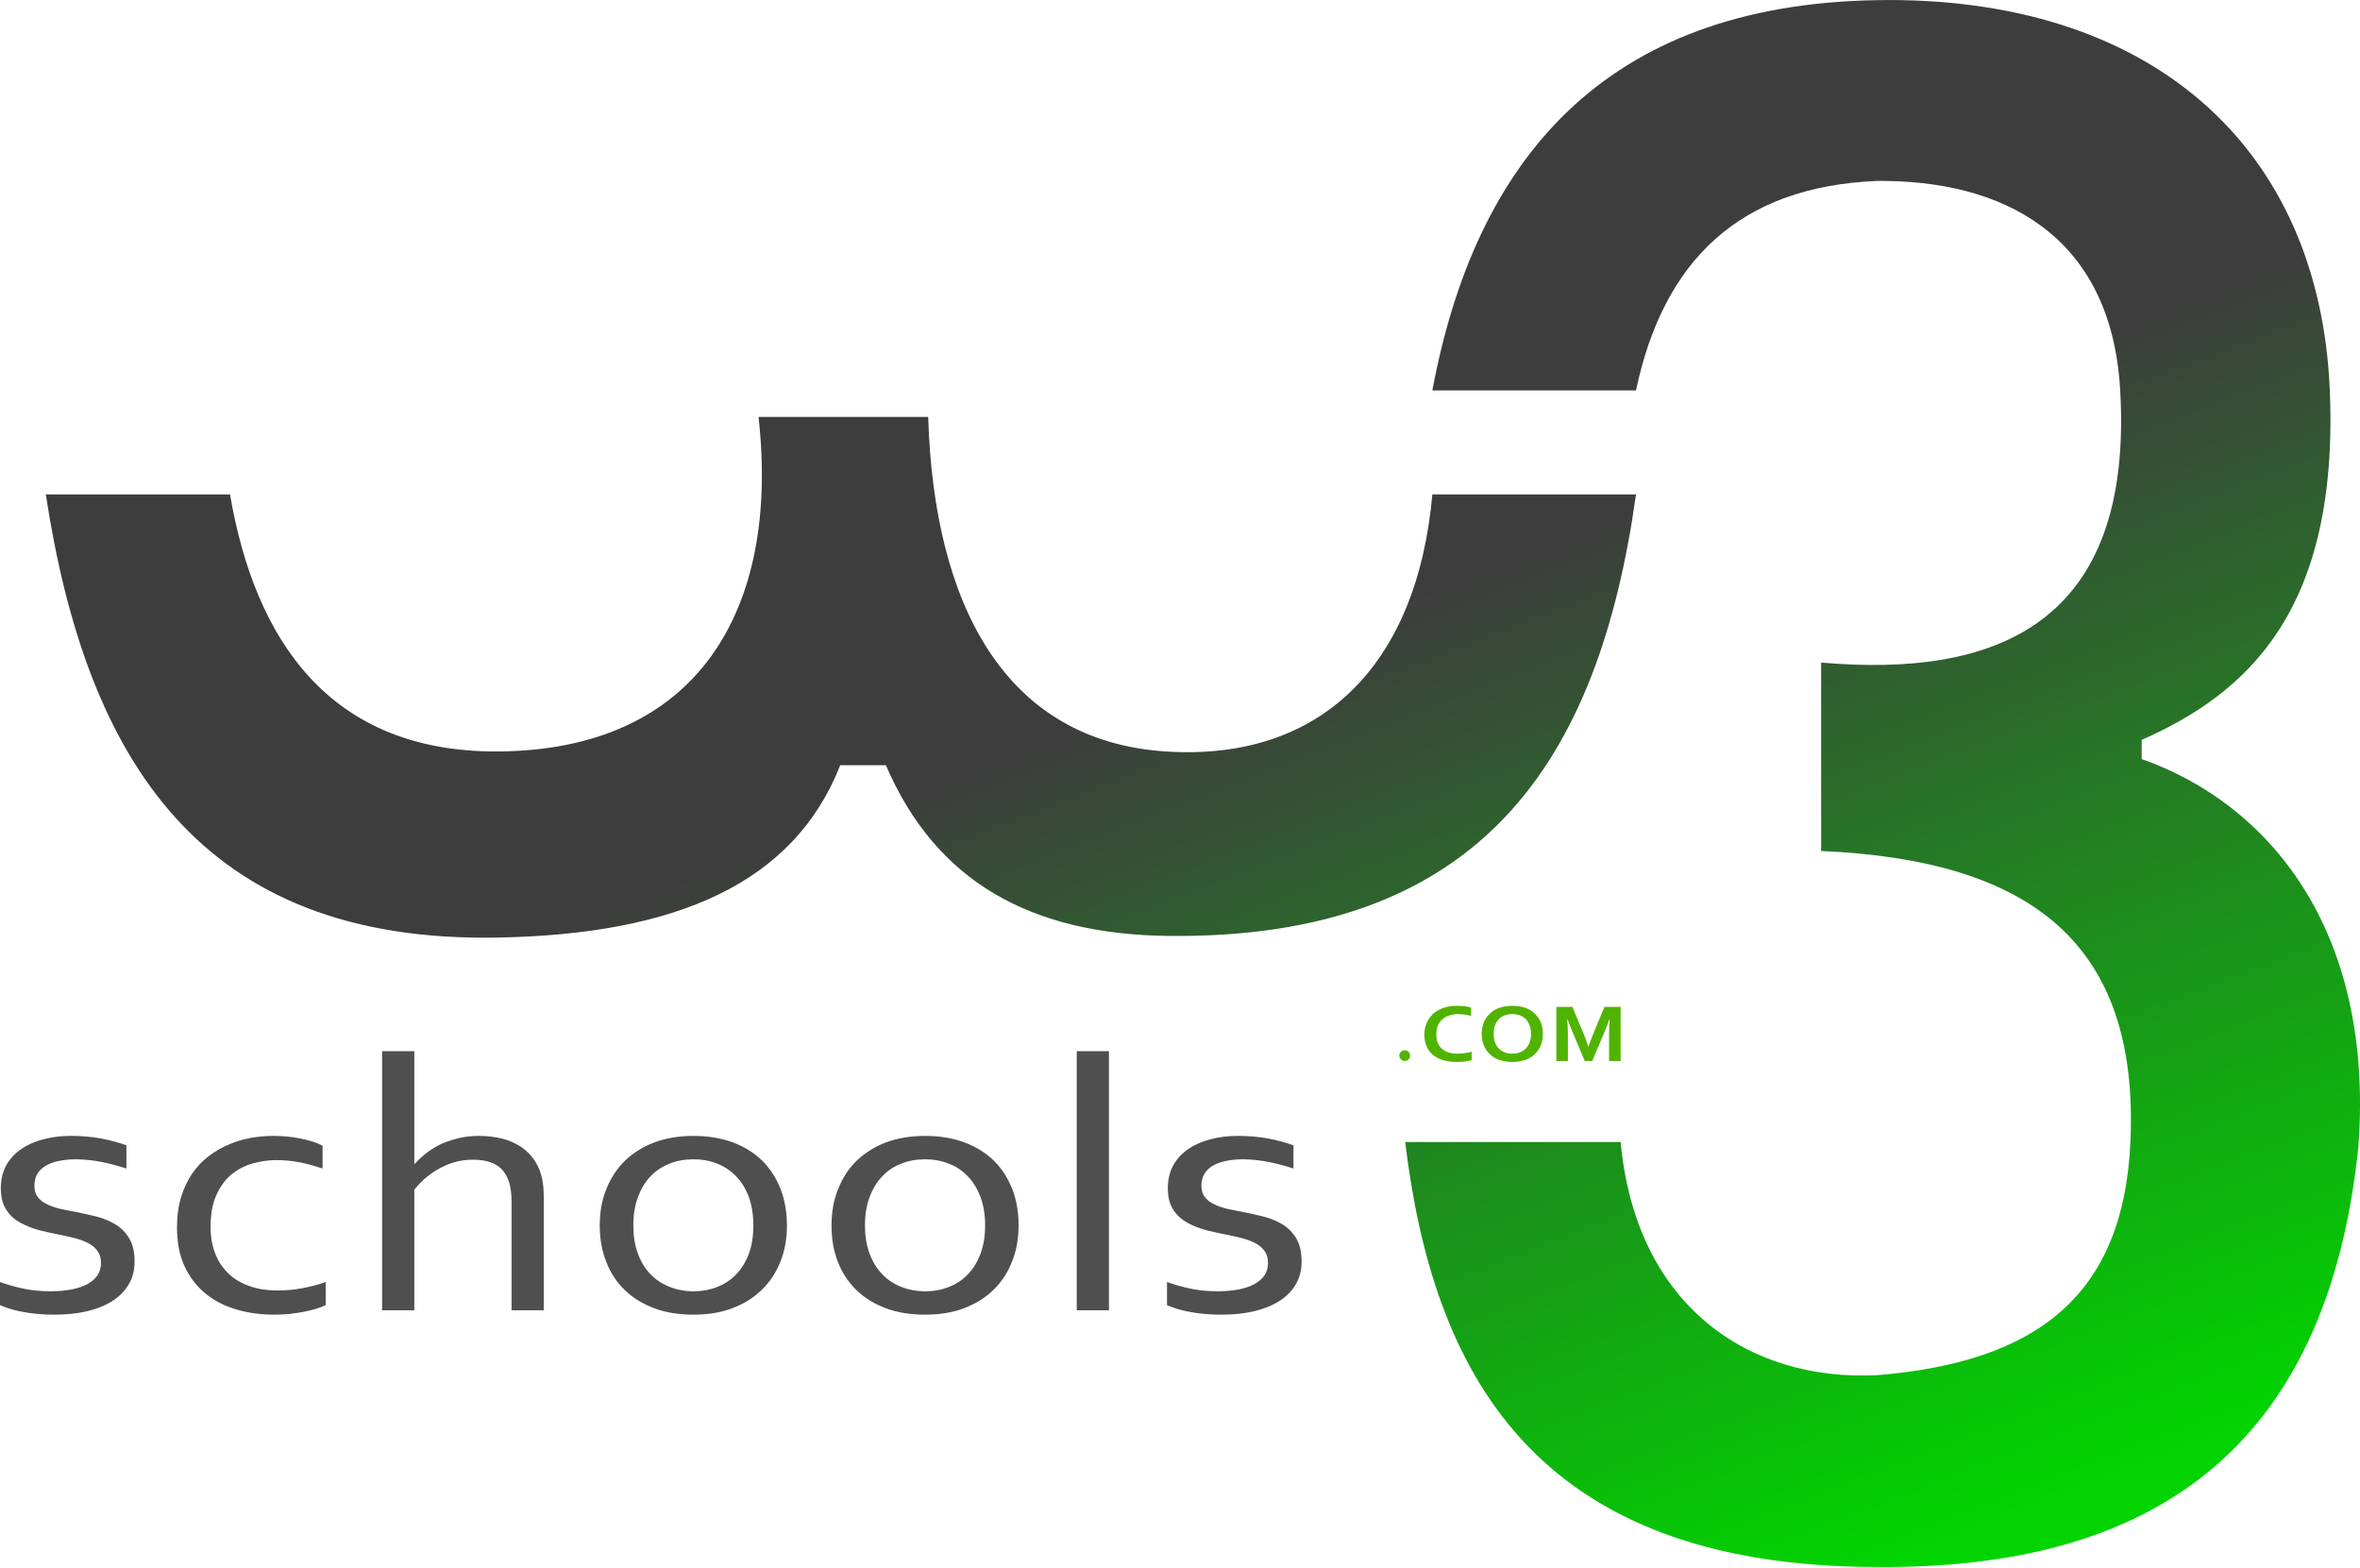
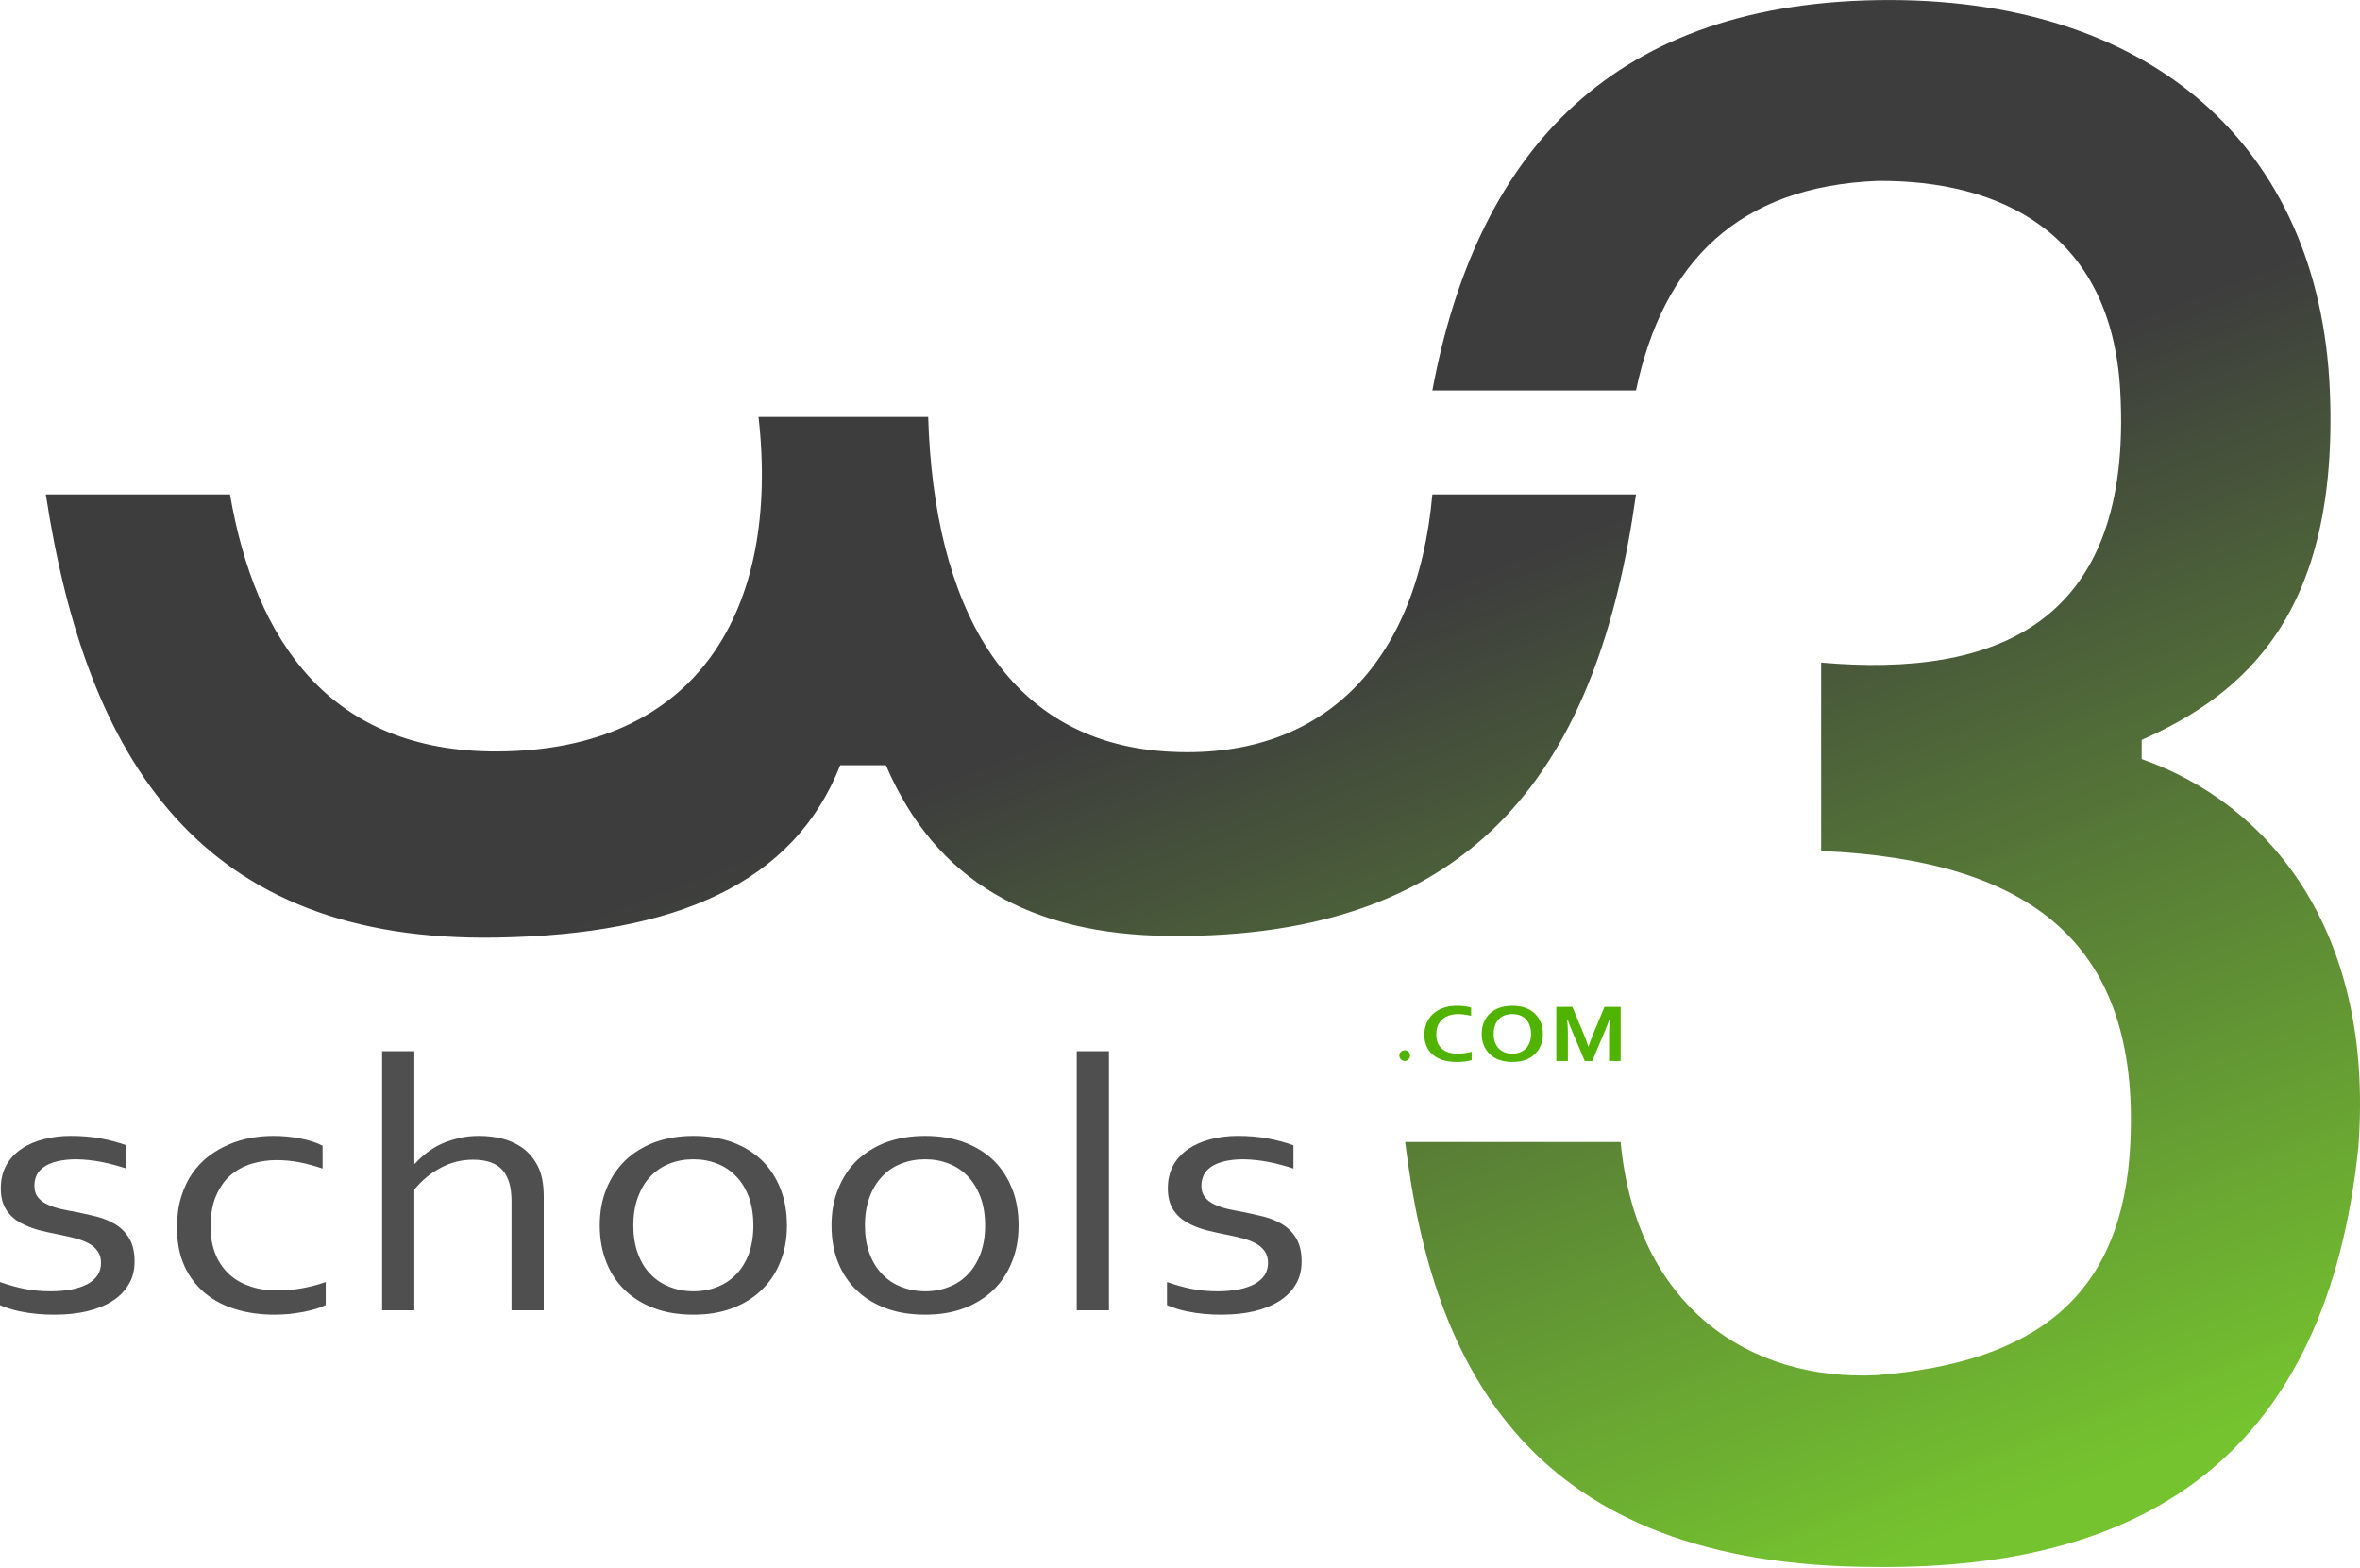
<svg xmlns="http://www.w3.org/2000/svg" class="logo-img" viewBox="0 0 173.61 115.28" width="80">
  <linearGradient id="liner-grad" x1="22%" y1="0%" x2="78%" y2="100%">
    <stop offset="45%" style="stop-color: rgb(61, 61, 61)" />
-     <stop offset="100%" style="stop-color: rgb(1, 212, 0)" />
+     <stop offset="100%" style="stop-color: #75c32f" />
  </linearGradient>
  <path class="w3" fill="url(#liner-grad)" d="M3.37 36.37h13.55c1.84 10.73 7.33 18.94 19.62 18.91 14.8-.05 20.85-10.43 19.26-24.61h12.48c.42 13.77 5.6 23.83 17.47 24.61 11.39.74 18.49-6.3 19.62-18.91h14.98c-2.75 19.69-11.42 32.72-34.37 32.48-10.17-.11-17.14-4.01-20.81-12.56h-3.36c-3.42 8.7-12.06 12.45-25.23 12.68-21.84.4-30.22-13.06-33.21-32.6zm102-7.65C108.52 11.85 117.95.34 138.09.01c20.14-.33 32.55 10.79 33.3 28.71.68 16.29-6.16 22.31-13.84 25.71v1.41c9.26 3.25 17.14 12.48 15.94 28.53-2.33 22.54-15.51 31.07-35.4 30.9-25.48 0-32.7-14.59-34.72-31.26h15.85c1.13 12.1 9.48 17.63 18.87 17.15 11.81-.96 18.13-5.91 18.63-17.15.66-14.59-7.27-20.73-22.75-21.41V48.74c12.8 1.12 22.99-2.75 22-20.02-.66-11.61-8.83-15.49-17.88-15.41-10.17.41-15.74 5.92-17.74 15.41h-14.98z" />
  <path style="fill: #4f4f4f" class="schools" d="M2.53 87.22c0 .34.08.62.25.84.17.22.4.4.69.53.28.14.6.25.98.34.37.08.76.16 1.16.23.55.11 1.07.23 1.55.35.49.13.94.32 1.35.57.42.26.75.6 1.01 1.04.25.43.38.99.38 1.68 0 .64-.14 1.2-.43 1.68-.29.49-.69.9-1.21 1.23-.52.33-1.14.58-1.86.75-.72.17-1.52.25-2.38.25a12.233 12.233 0 0 1-2.59-.25A7.76 7.76 0 0 1 0 96.01v-1.7c.6.21 1.2.38 1.79.5.59.12 1.24.18 1.95.18.56 0 1.06-.05 1.51-.13.45-.09.84-.22 1.17-.39.32-.18.57-.39.75-.65.17-.26.26-.57.26-.91 0-.35-.08-.64-.24-.86-.16-.23-.37-.42-.64-.57-.28-.15-.59-.27-.94-.37-.36-.1-.73-.18-1.12-.26-.51-.1-1.03-.21-1.56-.34a6.45 6.45 0 0 1-1.43-.56c-.43-.24-.78-.55-1.04-.96-.27-.41-.4-.94-.4-1.58 0-.65.14-1.22.41-1.71.28-.48.65-.88 1.12-1.19.47-.32 1.01-.55 1.64-.71a7.74 7.74 0 0 1 1.96-.24c.81 0 1.55.06 2.24.19.69.13 1.31.3 1.87.5v1.71c-.6-.19-1.2-.36-1.81-.48-.61-.12-1.24-.19-1.89-.2-.54 0-1.01.06-1.4.15-.39.1-.71.23-.95.4-.25.17-.44.38-.55.61-.11.24-.17.49-.17.78zm17.55-3.66c.7 0 1.37.06 2.01.19.64.12 1.19.3 1.64.53v1.68c-.64-.21-1.22-.37-1.76-.47-.54-.1-1.09-.15-1.65-.15-.59 0-1.17.09-1.75.25-.58.17-1.1.44-1.56.82-.46.38-.82.89-1.1 1.52-.28.62-.42 1.4-.42 2.33 0 .68.1 1.3.31 1.87.21.57.52 1.07.93 1.48.41.42.93.75 1.55.97.62.24 1.33.35 2.15.35.59 0 1.18-.05 1.78-.16.6-.11 1.19-.26 1.75-.46V96c-.17.09-.4.18-.67.27-.28.08-.59.16-.93.23-.33.06-.69.11-1.07.16-.37.03-.75.05-1.12.05-.98 0-1.9-.12-2.77-.38-.87-.25-1.63-.64-2.28-1.17a5.59 5.59 0 0 1-1.54-2c-.37-.8-.56-1.76-.56-2.87 0-.82.1-1.56.3-2.22.2-.66.47-1.23.81-1.73.35-.5.75-.93 1.21-1.28.46-.35.96-.64 1.48-.86.52-.23 1.07-.39 1.62-.49.56-.1 1.11-.15 1.64-.15zm52.39 6.59c0-.77-.11-1.46-.33-2.06-.22-.6-.53-1.12-.92-1.53-.39-.42-.85-.74-1.4-.95-.54-.22-1.13-.33-1.77-.33-.64 0-1.23.11-1.77.33-.55.21-1.01.53-1.4.95-.39.41-.7.93-.92 1.53-.22.6-.33 1.29-.33 2.06 0 .76.11 1.45.33 2.05.22.6.53 1.11.93 1.52.39.42.86.73 1.4.94.54.22 1.14.33 1.78.33.64 0 1.22-.11 1.76-.33.54-.21 1-.52 1.39-.94.39-.41.7-.92.92-1.52.22-.6.33-1.29.33-2.05zm2.46 0c0 .98-.16 1.88-.49 2.68-.32.81-.78 1.5-1.37 2.07-.6.58-1.32 1.02-2.16 1.34-.85.32-1.8.47-2.84.47-1.08 0-2.05-.15-2.9-.47-.85-.32-1.57-.76-2.17-1.34a5.786 5.786 0 0 1-1.36-2.07c-.32-.8-.47-1.7-.47-2.68 0-.99.16-1.89.49-2.69.32-.81.78-1.51 1.37-2.09a6.46 6.46 0 0 1 2.17-1.34c.85-.31 1.8-.47 2.85-.47 1.07 0 2.03.16 2.88.47.86.32 1.58.77 2.17 1.34.59.58 1.04 1.28 1.36 2.09.32.8.47 1.7.47 2.69zm4.28 6.24V77.33h2.37v19.06h-2.37zm9.17-9.17c0 .34.08.62.26.84.16.22.39.4.68.53.28.14.6.25.98.34.37.08.76.16 1.16.23.55.11 1.07.23 1.55.35.49.13.94.32 1.35.57.42.26.75.6 1.01 1.04.25.43.38.99.38 1.68 0 .64-.14 1.2-.43 1.68-.28.49-.69.9-1.21 1.23-.52.33-1.14.58-1.86.75-.72.17-1.52.25-2.38.25a12.233 12.233 0 0 1-2.59-.25 7.76 7.76 0 0 1-1.43-.45v-1.7c.6.21 1.2.38 1.79.5.59.12 1.24.18 1.95.18.56 0 1.06-.05 1.52-.13.44-.09.83-.22 1.16-.39.32-.18.57-.39.75-.65.17-.26.26-.57.26-.91 0-.35-.08-.64-.24-.86-.16-.23-.37-.42-.64-.57-.27-.15-.59-.27-.94-.37-.36-.1-.73-.18-1.12-.26-.51-.1-1.03-.21-1.55-.34-.53-.14-1-.32-1.44-.56-.43-.24-.78-.55-1.04-.96-.27-.41-.4-.94-.4-1.58 0-.65.14-1.22.41-1.71.28-.48.65-.88 1.12-1.19.47-.32 1.01-.55 1.64-.71.62-.16 1.27-.24 1.96-.24.81 0 1.55.06 2.24.19.69.13 1.31.3 1.87.5v1.71c-.59-.19-1.2-.36-1.81-.48-.61-.12-1.24-.19-1.89-.2-.54 0-1.01.06-1.4.15-.38.1-.71.23-.95.4-.25.17-.43.38-.55.61-.11.24-.17.49-.17.78zm-57.9-1.62h.05c.26-.29.55-.56.88-.81.33-.25.68-.47 1.08-.65.4-.18.83-.31 1.28-.42.46-.11.95-.16 1.48-.16.55 0 1.1.06 1.65.19.54.13 1.05.35 1.52.68.46.33.85.77 1.14 1.35.3.58.44 1.33.44 2.24v8.37h-2.37v-8.04c0-1.01-.22-1.77-.66-2.27-.44-.51-1.17-.77-2.17-.77-.83 0-1.62.19-2.37.59-.75.39-1.4.93-1.95 1.61v8.88h-2.37V77.33h2.37v8.27zm24.94 4.55c0-.77-.11-1.46-.32-2.06-.22-.6-.53-1.12-.92-1.53-.4-.42-.86-.74-1.4-.95-.54-.22-1.13-.33-1.77-.33-.64 0-1.24.11-1.78.33-.54.21-1 .53-1.4.95-.39.41-.69.93-.91 1.53-.22.6-.33 1.29-.33 2.06 0 .76.11 1.45.33 2.05.22.6.52 1.11.92 1.52.4.42.87.73 1.41.94.54.22 1.13.33 1.77.33.64 0 1.23-.11 1.77-.33.53-.21.99-.52 1.39-.94.39-.41.7-.92.92-1.52.21-.6.32-1.29.32-2.05zm2.47 0c0 .98-.16 1.88-.49 2.68-.32.81-.78 1.5-1.38 2.07-.6.58-1.31 1.02-2.16 1.34-.85.32-1.79.47-2.84.47-1.08 0-2.04-.15-2.89-.47-.85-.32-1.57-.76-2.17-1.34a5.658 5.658 0 0 1-1.36-2.07c-.32-.8-.48-1.7-.48-2.68 0-.99.16-1.89.49-2.69.32-.81.79-1.51 1.38-2.09.6-.57 1.32-1.02 2.17-1.34.85-.31 1.8-.47 2.85-.47 1.06 0 2.03.16 2.88.47.86.32 1.58.77 2.17 1.34.59.58 1.04 1.28 1.36 2.09.31.8.47 1.7.47 2.69z" />
  <path style="fill:#50b300" class="com" d="M112.63 76.05c0-.24-.04-.45-.11-.63a1.32 1.32 0 0 0-.28-.46c-.13-.12-.27-.21-.44-.27-.16-.06-.35-.09-.55-.09-.2 0-.38.03-.55.09-.17.06-.31.15-.43.27-.12.12-.22.28-.29.46-.07.18-.1.39-.1.63 0 .25.03.46.1.64s.17.33.29.45c.12.12.26.21.43.28.17.06.35.09.55.09.2 0 .39-.03.55-.09.17-.07.31-.16.44-.28.12-.12.21-.27.28-.45.07-.18.11-.39.11-.64zm.87 0c0 .31-.05.59-.15.84-.1.25-.25.47-.44.65-.19.19-.42.33-.7.43-.28.1-.6.15-.96.15-.35 0-.67-.05-.95-.15a1.88 1.88 0 0 1-1.15-1.08c-.1-.25-.15-.53-.15-.84 0-.3.05-.58.15-.83a1.88 1.88 0 0 1 1.15-1.08c.28-.1.6-.15.95-.15.36 0 .68.05.96.15.28.1.51.24.7.43.19.18.34.4.44.65.1.25.15.53.15.83zm-6.26-1.45c-.23 0-.45.04-.64.1-.19.07-.36.16-.5.29-.14.12-.25.28-.33.46-.07.19-.11.39-.11.63s.03.44.1.62.18.33.31.45c.13.11.3.2.49.27.19.06.41.09.65.09.18 0 .35-.02.54-.04.18-.02.35-.05.51-.1v.62c-.16.04-.34.07-.52.1-.19.02-.38.03-.58.03-.39 0-.74-.05-1.04-.14-.29-.1-.54-.24-.74-.41-.2-.18-.35-.39-.45-.63-.1-.25-.15-.52-.15-.81 0-.31.05-.59.16-.85s.26-.49.46-.68c.21-.19.46-.34.76-.45.3-.11.65-.16 1.03-.16.19 0 .38.01.55.03.18.02.34.06.48.1v.61a3.923 3.923 0 0 0-.98-.13zm-3.9 3.45a.4.4 0 0 0 .39-.4.39.39 0 0 0-.39-.39c-.22 0-.4.17-.4.39s.18.4.4.4zm13.52-1.07c.1-.31.23-.65.38-1.01l.79-1.9h1.19v3.98h-.85v-2.02c0-.29.02-.64.04-1.03h-.03c-.04.11-.08.24-.13.38-.06.14-.11.28-.17.42l-.95 2.25h-.55l-.95-2.25c-.06-.14-.11-.28-.17-.42-.05-.14-.1-.27-.14-.38h-.03c.03.37.05.71.05 1.03v2.02h-.85v-3.98h1.18l.79 1.89c.14.32.26.66.38 1.02h.02z" />
</svg>
